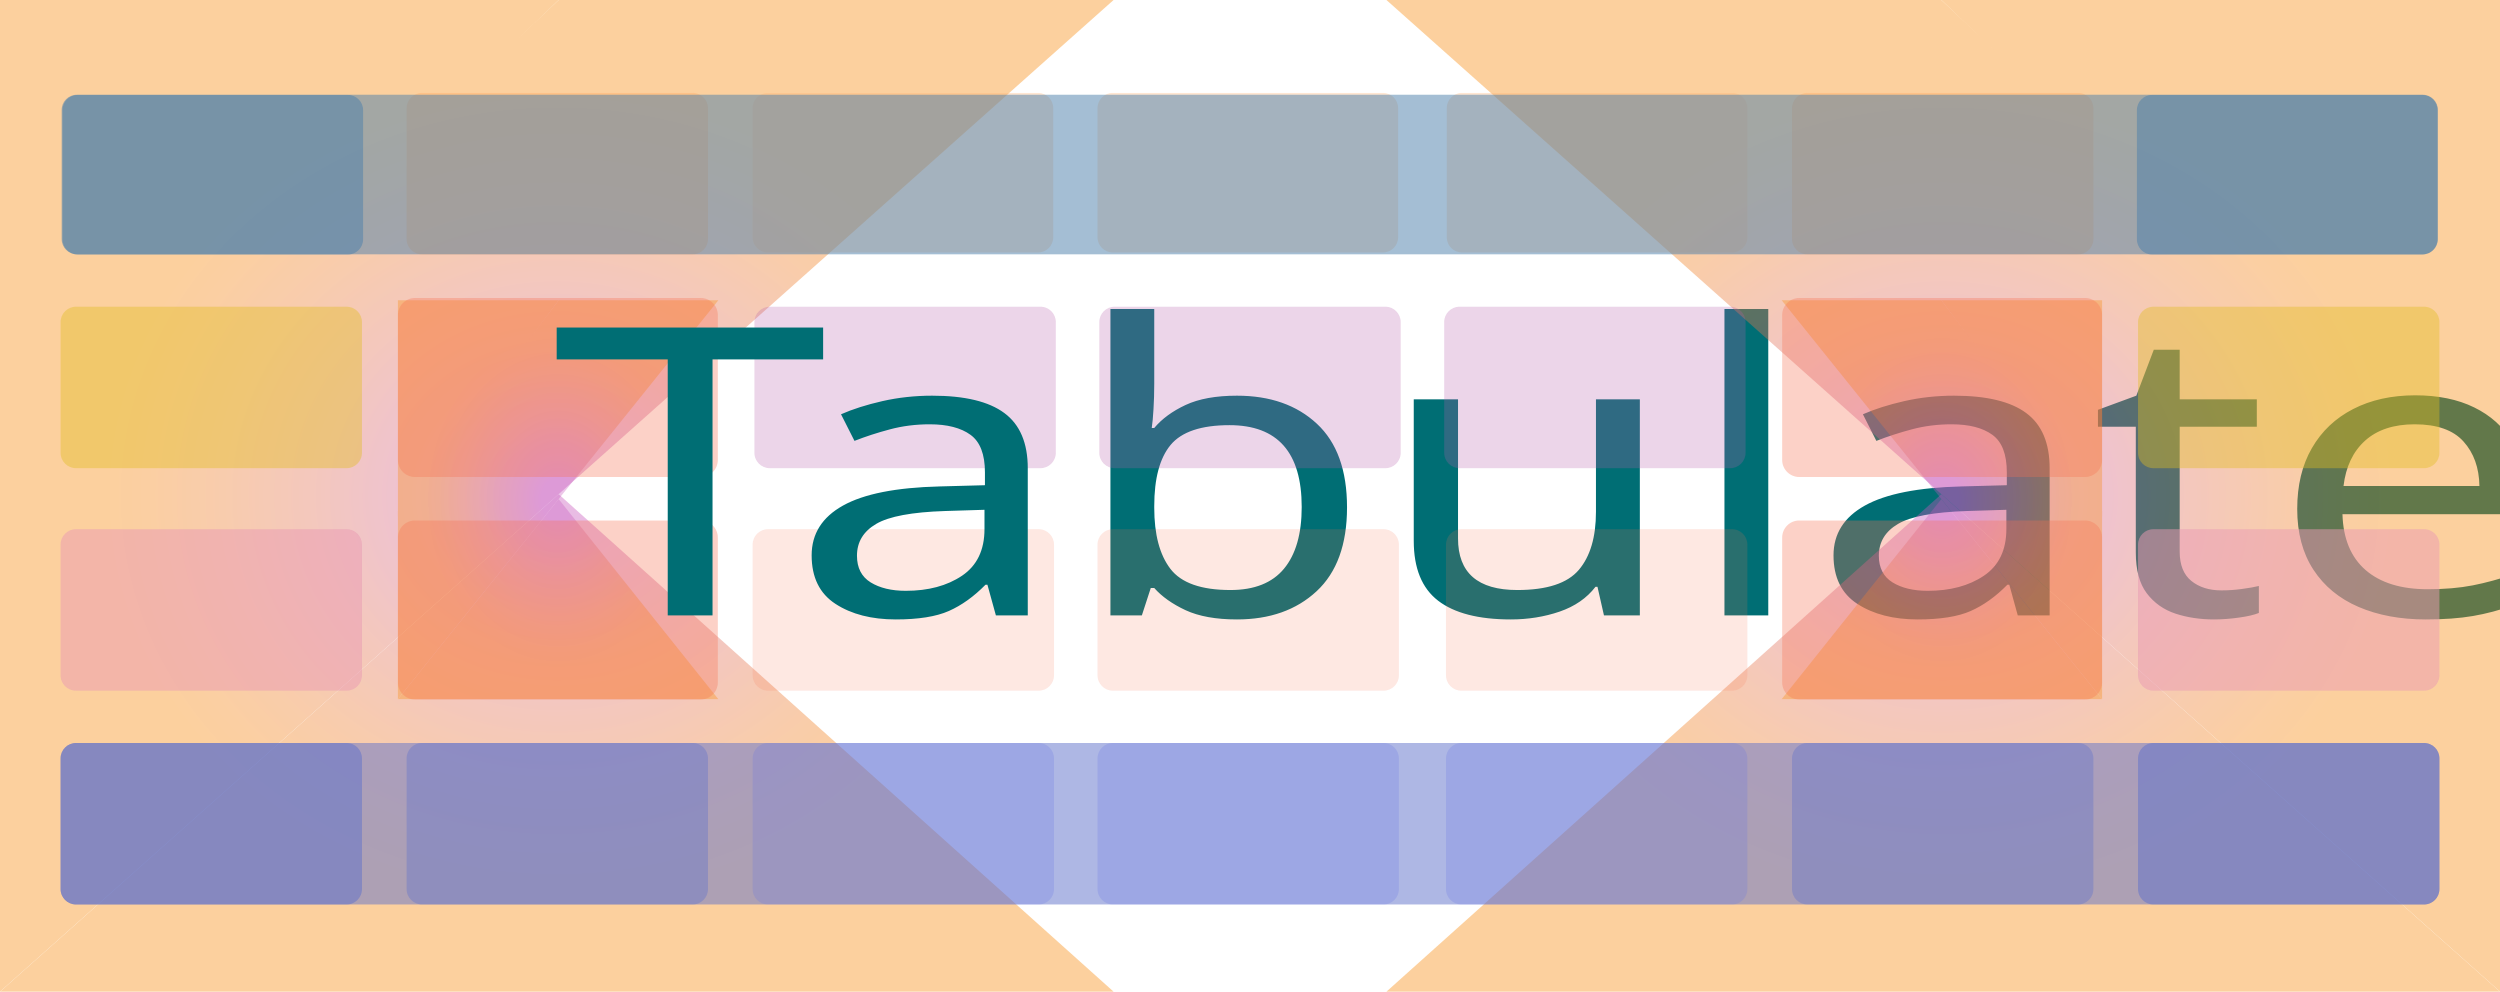
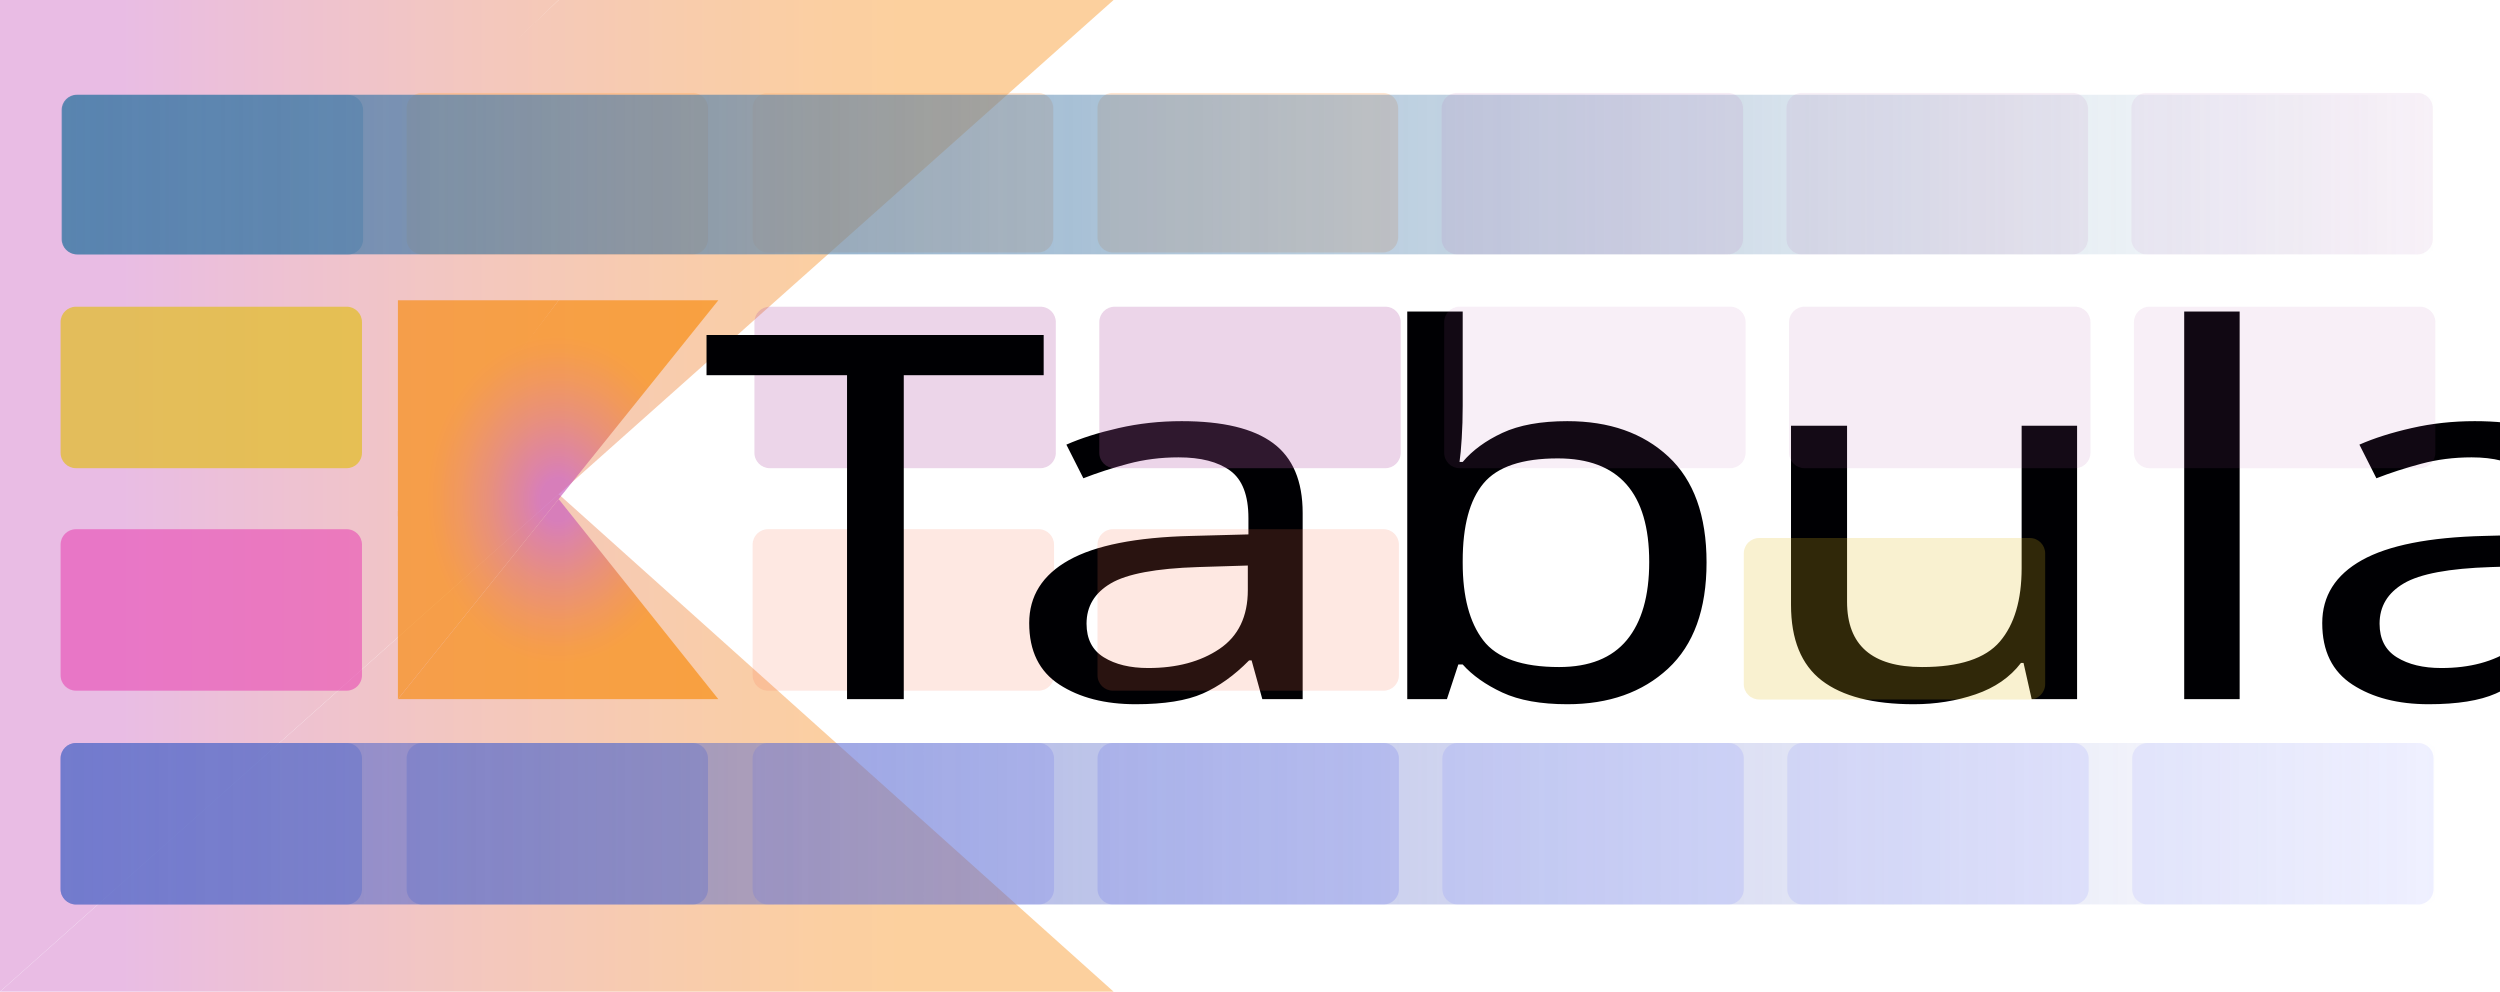
<svg xmlns="http://www.w3.org/2000/svg" xmlns:ns1="http://www.openswatchbook.org/uri/2009/osb" xmlns:xlink="http://www.w3.org/1999/xlink" width="574.726" height="227.974" viewBox="0 0 574.726 227.974" version="1.1" preserveAspectRatio="xMidYMid" id="svg138">
  <defs id="defs128">
+     <linearGradient id="linearGradient4868">
+       <stop style="stop-color:#6171ca;stop-opacity:1;" offset="0" id="stop4864" />
+       <stop style="stop-color:#6171ca;stop-opacity:0;" offset="1" id="stop4866" />
+     </linearGradient>
+     <linearGradient id="linearGradient4858">
+       <stop style="stop-color:#4d7fab;stop-opacity:1;" offset="0" id="stop4854" />
+       <stop style="stop-color:#4d7fab;stop-opacity:0;" offset="1" id="stop4856" />
+     </linearGradient>
    <linearGradient id="linearGradient4528" ns1:paint="solid">
      <stop style="stop-color:#4e3700;stop-opacity:1;" offset="0" id="stop4526" />
    </linearGradient>
    <linearGradient x1="48.23" y1="445.858" x2="133.896" y2="275.094" id="linearGradient-1" gradientTransform="scale(1.411862,0.7082843)" gradientUnits="userSpaceOnUse">
      <stop stop-color="#0095D5" offset="9.677%" id="stop95" />
      <stop stop-color="#238AD9" offset="30.07%" id="stop97" />
      <stop stop-color="#557BDE" offset="62.11%" id="stop99" />
      <stop stop-color="#7472E2" offset="86.43%" id="stop101" />
      <stop stop-color="#806EE3" offset="100%" id="stop103" />
    </linearGradient>
    <linearGradient x1="18.662" y1="49.516" x2="91.656" y2="-18.087" id="linearGradient-2" gradientTransform="scale(0.9623689,1.039103)" gradientUnits="userSpaceOnUse">
      <stop stop-color="#0095D5" offset="11.83%" id="stop106" />
      <stop stop-color="#3C83DC" offset="41.78%" id="stop108" />
      <stop stop-color="#6D74E1" offset="69.62%" id="stop110" />
      <stop stop-color="#806EE3" offset="83.33%" id="stop112" />
    </linearGradient>
    <linearGradient x1="-43.101" y1="235.366" x2="195.121" y2="-2.856" id="linearGradient-3" gradientUnits="userSpaceOnUse">
      <stop stop-color="#C757BC" offset="10.75%" id="stop115" />
      <stop stop-color="#D0609A" offset="21.38%" id="stop117" />
      <stop stop-color="#E1725C" offset="42.54%" id="stop119" />
      <stop stop-color="#EE7E2F" offset="60.48%" id="stop121" />
      <stop stop-color="#F58613" offset="74.3%" id="stop123" />
      <stop stop-color="#F88909" offset="82.32%" id="stop125" />
    </linearGradient>
    <linearGradient x1="48.23" y1="445.858" x2="133.896" y2="275.094" id="linearGradient-1-5" gradientTransform="scale(1.411862,0.7082843)" gradientUnits="userSpaceOnUse">
      <stop stop-color="#0095D5" offset="9.677%" id="stop95-5" />
      <stop stop-color="#238AD9" offset="30.07%" id="stop97-4" />
      <stop stop-color="#557BDE" offset="62.11%" id="stop99-7" />
      <stop stop-color="#7472E2" offset="86.43%" id="stop101-6" />
      <stop stop-color="#806EE3" offset="100%" id="stop103-5" />
    </linearGradient>
    <linearGradient x1="18.662" y1="49.516" x2="91.656" y2="-18.087" id="linearGradient-2-6" gradientTransform="scale(0.9623689,1.039103)" gradientUnits="userSpaceOnUse">
      <stop stop-color="#0095D5" offset="11.83%" id="stop106-9" />
      <stop stop-color="#3C83DC" offset="41.78%" id="stop108-3" />
      <stop stop-color="#6D74E1" offset="69.62%" id="stop110-7" />
      <stop stop-color="#806EE3" offset="83.33%" id="stop112-4" />
    </linearGradient>
    <linearGradient x1="-43.101" y1="235.366" x2="195.121" y2="-2.856" id="linearGradient-3-5" gradientUnits="userSpaceOnUse">
      <stop stop-color="#C757BC" offset="10.75%" id="stop115-2" />
      <stop stop-color="#D0609A" offset="21.38%" id="stop117-5" />
      <stop stop-color="#E1725C" offset="42.54%" id="stop119-4" />
      <stop stop-color="#EE7E2F" offset="60.48%" id="stop121-7" />
      <stop stop-color="#F58613" offset="74.3%" id="stop123-4" />
      <stop stop-color="#F88909" offset="82.32%" id="stop125-4" />
    </linearGradient>
    <linearGradient x1="-43.101" y1="235.366" x2="195.121" y2="-2.856" id="linearGradient-3-0" gradientUnits="userSpaceOnUse">
      <stop stop-color="#C757BC" offset="10.75%" id="stop115-9" />
      <stop stop-color="#D0609A" offset="21.38%" id="stop117-1" />
      <stop stop-color="#E1725C" offset="42.54%" id="stop119-7" />
      <stop stop-color="#EE7E2F" offset="60.48%" id="stop121-71" />
      <stop stop-color="#F58613" offset="74.3%" id="stop123-1" />
      <stop stop-color="#F88909" offset="82.32%" id="stop125-5" />
    </linearGradient>
-     <radialGradient xlink:href="#linearGradient-3-5" id="radialGradient4103" cx="128" cy="128" fx="128" fy="128" r="128" gradientUnits="userSpaceOnUse" />
-     <radialGradient xlink:href="#linearGradient-3" id="radialGradient4113" cx="128" cy="128" fx="128" fy="128" r="128" gradientUnits="userSpaceOnUse" />
-     <radialGradient xlink:href="#linearGradient-3-6" id="radialGradient4113-3" cx="128" cy="128" fx="128" fy="128" r="128" gradientUnits="userSpaceOnUse" />
    <linearGradient x1="-43.101" y1="235.366" x2="195.121" y2="-2.856" id="linearGradient-3-6" gradientUnits="userSpaceOnUse">
      <stop stop-color="#C757BC" offset="10.75%" id="stop115-5" />
      <stop stop-color="#D0609A" offset="21.38%" id="stop117-6" />
      <stop stop-color="#E1725C" offset="42.54%" id="stop119-3" />
      <stop stop-color="#EE7E2F" offset="60.48%" id="stop121-9" />
      <stop stop-color="#F58613" offset="74.3%" id="stop123-48" />
      <stop stop-color="#F88909" offset="82.32%" id="stop125-1" />
    </linearGradient>
    <radialGradient xlink:href="#linearGradient-3-6" id="radialGradient4153" cx="128" cy="128" fx="128" fy="128" r="128" gradientUnits="userSpaceOnUse" />
    <radialGradient xlink:href="#linearGradient-3-6" id="radialGradient4169" cx="128" cy="128" fx="128" fy="128" r="128" gradientUnits="userSpaceOnUse" />
    <radialGradient xlink:href="#linearGradient-3-6" id="radialGradient4185" cx="128" cy="128" fx="128" fy="128" r="128" gradientUnits="userSpaceOnUse" />
-     <radialGradient xlink:href="#linearGradient-3-6" id="radialGradient4103-2" cx="128" cy="128" fx="128" fy="128" r="128" gradientUnits="userSpaceOnUse" />
    <radialGradient xlink:href="#linearGradient-3-6" id="radialGradient4209" cx="128" cy="128" fx="128" fy="128" r="128" gradientUnits="userSpaceOnUse" />
    <radialGradient xlink:href="#linearGradient-3-6" id="radialGradient4225" cx="128" cy="128" fx="128" fy="128" r="128" gradientUnits="userSpaceOnUse" />
    <radialGradient xlink:href="#linearGradient-3-6" id="radialGradient4241" cx="128" cy="128" fx="128" fy="128" r="128" gradientUnits="userSpaceOnUse" />
-     <radialGradient xlink:href="#linearGradient-3-6" id="radialGradient4289" gradientUnits="userSpaceOnUse" cx="128" cy="128" fx="128" fy="128" r="128" />
-     <radialGradient xlink:href="#linearGradient-3-6" id="radialGradient4291" gradientUnits="userSpaceOnUse" cx="128" cy="128" fx="128" fy="128" r="128" />
-     <radialGradient xlink:href="#linearGradient-3-6" id="radialGradient4293" gradientUnits="userSpaceOnUse" cx="128" cy="128" fx="128" fy="128" r="128" />
-     <radialGradient xlink:href="#linearGradient-3-6" id="radialGradient4295" gradientUnits="userSpaceOnUse" cx="128" cy="128" fx="128" fy="128" r="128" />
-     <radialGradient xlink:href="#linearGradient-3-6" id="radialGradient4297" gradientUnits="userSpaceOnUse" cx="128" cy="128" fx="128" fy="128" r="128" />
-     <radialGradient xlink:href="#linearGradient-3-6" id="radialGradient4299" gradientUnits="userSpaceOnUse" cx="128" cy="128" fx="128" fy="128" r="128" />
-     <radialGradient xlink:href="#linearGradient-3" id="radialGradient4488" gradientUnits="userSpaceOnUse" cx="128" cy="128" fx="128" fy="128" r="128" />
-     <radialGradient xlink:href="#linearGradient-3" id="radialGradient4490" gradientUnits="userSpaceOnUse" cx="128" cy="128" fx="128" fy="128" r="128" />
-     <radialGradient xlink:href="#linearGradient-3" id="radialGradient4492" gradientUnits="userSpaceOnUse" cx="128" cy="128" fx="128" fy="128" r="128" />
-     <radialGradient xlink:href="#linearGradient-3-5" id="radialGradient4494" gradientUnits="userSpaceOnUse" cx="128" cy="128" fx="128" fy="128" r="128" />
-     <radialGradient xlink:href="#linearGradient-3-5" id="radialGradient4496" gradientUnits="userSpaceOnUse" cx="128" cy="128" fx="128" fy="128" r="128" />
-     <radialGradient xlink:href="#linearGradient-3-5" id="radialGradient4498" gradientUnits="userSpaceOnUse" cx="128" cy="128" fx="128" fy="128" r="128" />
    <linearGradient xlink:href="#linearGradient4528" id="linearGradient4530" x1="142.535" y1="125.705" x2="421.624" y2="125.705" gradientUnits="userSpaceOnUse" />
+     <linearGradient xlink:href="#linearGradient-3-0" id="linearGradient4836" x1="0" y1="128" x2="256" y2="128" gradientUnits="userSpaceOnUse" />
+     <radialGradient xlink:href="#linearGradient-3-0" id="radialGradient4852" cx="128" cy="128" fx="128" fy="128" r="128" gradientUnits="userSpaceOnUse" />
+     <linearGradient xlink:href="#linearGradient4858" id="linearGradient4862" x1="-560.448" y1="40.121" x2="-14.172" y2="40.121" gradientUnits="userSpaceOnUse" gradientTransform="translate(574.6192)" />
+     <linearGradient xlink:href="#linearGradient4868" id="linearGradient4870" x1="-560.798" y1="189.37" x2="-13.928" y2="189.37" gradientUnits="userSpaceOnUse" gradientTransform="translate(574.7258)" />
  </defs>
-   <g id="g136" style="opacity:0.397;fill:url(#radialGradient4113);fill-opacity:1;stroke-width:1;stroke-miterlimit:4;stroke-dasharray:none" transform="scale(1,0.8905216)">
-     <polygon fill="url(#linearGradient-1)" points="128.427,127.573 256,256 0,256 " id="polygon130" style="fill:url(#radialGradient4488);fill-opacity:1;stroke-width:1;stroke-miterlimit:4;stroke-dasharray:none" />
-     <polygon fill="url(#linearGradient-2)" points="128.427,0 0,138.667 0,0 " id="polygon132" style="fill:url(#radialGradient4490);fill-opacity:1;stroke-width:1;stroke-miterlimit:4;stroke-dasharray:none" />
-     <polygon fill="url(#linearGradient-3)" points="128.427,0 0,135.253 0,256 128.427,127.573 256,0 " id="polygon134" style="fill:url(#radialGradient4492);fill-opacity:1;stroke-width:1;stroke-miterlimit:4;stroke-dasharray:none" />
+   <g id="g136" style="opacity:0.397;fill:url(#linearGradient4836);fill-opacity:1.0;stroke-width:1;stroke-miterlimit:4;stroke-dasharray:none" transform="scale(1,0.8905216)">
+     <polygon fill="url(#linearGradient-1)" points="128.427,127.573 256,256 0,256 " id="polygon130" style="fill:url(#linearGradient4836);fill-opacity:1.0;stroke-width:1;stroke-miterlimit:4;stroke-dasharray:none" />
+     <polygon fill="url(#linearGradient-2)" points="128.427,0 0,138.667 0,0 " id="polygon132" style="fill:url(#linearGradient4836);fill-opacity:1.0;stroke-width:1;stroke-miterlimit:4;stroke-dasharray:none" />
+     <polygon fill="url(#linearGradient-3)" points="128.427,0 0,135.253 0,256 128.427,127.573 256,0 " id="polygon134" style="fill:url(#linearGradient4836);fill-opacity:1.0;stroke-width:1;stroke-miterlimit:4;stroke-dasharray:none" />
  </g>
-   <g id="g136-3" style="opacity:0.333;fill:url(#radialGradient4103);fill-opacity:1" transform="matrix(0.2877285,0,0,0.3581806,91.47465,69.03385)">
-     <polygon fill="url(#linearGradient-1)" points="128.427,127.573 256,256 0,256 " id="polygon130-0" style="fill:url(#radialGradient4494);fill-opacity:1" />
-     <polygon fill="url(#linearGradient-2)" points="128.427,0 0,138.667 0,0 " id="polygon132-7" style="fill:url(#radialGradient4496);fill-opacity:1" />
-     <polygon fill="url(#linearGradient-3)" points="0,135.253 0,256 128.427,127.573 256,0 128.427,0 " id="polygon134-8" style="fill:url(#radialGradient4498);fill-opacity:1" />
+   <g id="g136-3" style="opacity:0.655;fill:url(#radialGradient4852);fill-opacity:1.0" transform="matrix(0.2877285,0,0,0.3581806,91.47465,69.03385)">
+     <polygon fill="url(#linearGradient-1)" points="128.427,127.573 256,256 0,256 " id="polygon130-0" style="fill:url(#radialGradient4852);fill-opacity:1.0" />
+     <polygon fill="url(#linearGradient-2)" points="128.427,0 0,138.667 0,0 " id="polygon132-7" style="fill:url(#radialGradient4852);fill-opacity:1.0" />
+     <polygon fill="url(#linearGradient-3)" points="0,135.253 0,256 128.427,127.573 256,0 128.427,0 " id="polygon134-8" style="fill:url(#radialGradient4852);fill-opacity:1.0" />
  </g>
-   <rect style="opacity:0.532;fill:#f67150;fill-opacity:0.605" id="rect1703-6-4-9" width="73.547" height="41.15" x="91.475" y="119.658" ry="3.919" />
-   <rect style="opacity:0.532;fill:#f67150;fill-opacity:0.605" id="rect1703-6-4-6" width="73.547" height="41.15" x="91.475" y="68.508" ry="3.919" />
  <rect style="opacity:0.529;fill:#ffb372;fill-opacity:0.604;stroke-width:0.915" id="rect1703-8-9-6-4" width="69.109" height="36.682" x="173.021" y="21.358" ry="3.493" />
  <rect style="opacity:0.59;fill:#b55caa;fill-opacity:0.439;stroke-width:0.922" id="rect1703-6-4-1-8-9" width="69.286" height="37.123" x="173.434" y="70.508" ry="3.535" />
  <rect style="opacity:0.274;fill:#f67150;fill-opacity:0.605;stroke-width:0.922" id="rect1703-6-4-1-8-9-5" width="69.286" height="37.123" x="173.021" y="121.658" ry="3.535" />
  <rect style="opacity:0.372;fill:#6971ff;fill-opacity:0.605;stroke-width:0.922" id="rect1703-6-4-1-8-9-0" width="69.286" height="37.123" x="173.021" y="170.808" ry="3.535" />
  <rect style="opacity:0.847;fill:#ffb372;fill-opacity:0.605;stroke-width:0.922" id="rect1703-6-4-1-8-9-4" width="69.286" height="37.123" x="93.475" y="21.358" ry="3.535" />
-   <rect style="opacity:0.552;fill:#e1be21;fill-opacity:0.727;stroke-width:0.922" id="rect1703-6-4-1-8-9-8" width="69.286" height="37.123" x="13.928" y="70.508" ry="3.535" />
-   <rect style="opacity:0.847;fill:#e79ab2;fill-opacity:0.605;stroke-width:0.922" id="rect1703-6-4-1-8-9-7" width="69.286" height="37.123" x="13.928" y="121.658" ry="3.535" />
+   <rect style="opacity:0.958;fill:#e1be21;fill-opacity:0.727;stroke-width:0.922" id="rect1703-6-4-1-8-9-8" width="69.286" height="37.123" x="13.928" y="70.508" ry="3.535" />
+   <rect style="opacity:1;fill:#e74ab2;fill-opacity:0.605;stroke-width:0.922" id="rect1703-6-4-1-8-9-7" width="69.286" height="37.123" x="13.928" y="121.658" ry="3.535" />
  <rect style="opacity:0.847;fill:#6171ca;fill-opacity:0.604;stroke-width:0.922" id="rect1703-6-4-1-8-9-1" width="69.286" height="37.123" x="13.928" y="170.808" ry="3.535" />
  <rect style="opacity:0.627;fill:#6171ca;fill-opacity:0.605;stroke-width:0.922" id="rect1703-6-4-1-8-9-72" width="69.286" height="37.123" x="93.475" y="170.808" ry="3.535" />
  <rect style="opacity:0.847;fill:#4d7fab;fill-opacity:0.605;stroke-width:0.915" id="rect1703-8-9-6-4-2" width="69.109" height="36.682" x="14.366" y="21.826" ry="3.493" />
-   <text xml:space="preserve" style="font-style:normal;font-variant:normal;font-weight:normal;font-stretch:normal;font-size:103.005px;line-height:1.25;font-family:Uroob;-inkscape-font-specification:'Uroob, Normal';font-variant-ligatures:normal;font-variant-caps:normal;font-variant-numeric:normal;font-variant-east-asian:normal;opacity:1;fill:#006e74;fill-opacity:1;stroke:none;stroke-width:1.842;" x="114.113" y="157.241" id="text4135" transform="scale(1.111449,0.8997263)">
-     <tspan id="tspan4133" x="114.113" y="157.241" style="font-style:normal;font-variant:normal;font-weight:normal;font-stretch:normal;font-size:103.005px;font-family:Uroob;-inkscape-font-specification:'Uroob, Normal';font-variant-ligatures:normal;font-variant-caps:normal;font-variant-numeric:normal;font-variant-east-asian:normal;fill:#006e74;fill-opacity:1;stroke-width:1.842;">Tabulate</tspan>
+   <text xml:space="preserve" style="font-style:normal;font-variant:normal;font-weight:normal;font-stretch:normal;font-size:130.335px;line-height:1.25;font-family:Uroob;-inkscape-font-specification:'Uroob, Normal';font-variant-ligatures:normal;font-variant-caps:normal;font-variant-numeric:normal;font-variant-east-asian:normal;opacity:1;fill:#000003;fill-opacity:1;stroke:none;stroke-width:2.331" x="144.84" y="178.641" id="text4135" transform="scale(1.111449,0.8997263)">
+     <tspan id="tspan4133" x="144.84" y="178.641" style="font-style:normal;font-variant:normal;font-weight:normal;font-stretch:normal;font-size:130.335px;font-family:Uroob;-inkscape-font-specification:'Uroob, Normal';font-variant-ligatures:normal;font-variant-caps:normal;font-variant-numeric:normal;font-variant-east-asian:normal;fill:#000003;fill-opacity:1;stroke-width:2.331">Tabulate</tspan>
  </text>
-   <g id="g136-0" style="opacity:0.397;fill:url(#radialGradient4113-3);fill-opacity:1;stroke-width:1;stroke-miterlimit:4;stroke-dasharray:none" transform="matrix(-1,0,0,0.8905216,574.7259,0)">
-     <polygon fill="url(#linearGradient-1)" points="0,256 128.427,127.573 256,256 " id="polygon130-9" style="fill:url(#radialGradient4289);fill-opacity:1;stroke-width:1;stroke-miterlimit:4;stroke-dasharray:none" />
-     <polygon fill="url(#linearGradient-2)" points="0,0 128.427,0 0,138.667 " id="polygon132-6" style="fill:url(#radialGradient4291);fill-opacity:1;stroke-width:1;stroke-miterlimit:4;stroke-dasharray:none" />
-     <polygon fill="url(#linearGradient-3)" points="256,0 128.427,0 0,135.253 0,256 128.427,127.573 " id="polygon134-3" style="fill:url(#radialGradient4293);fill-opacity:1;stroke-width:1;stroke-miterlimit:4;stroke-dasharray:none" />
-   </g>
-   <g id="g136-3-8" style="opacity:0.333;fill:url(#radialGradient4103-2);fill-opacity:1" transform="matrix(-0.2877285,0,0,0.3581806,483.2512,69.03385)">
-     <polygon fill="url(#linearGradient-1)" points="0,256 128.427,127.573 256,256 " id="polygon130-0-5" style="fill:url(#radialGradient4295);fill-opacity:1" />
-     <polygon fill="url(#linearGradient-2)" points="0,0 128.427,0 0,138.667 " id="polygon132-7-6" style="fill:url(#radialGradient4297);fill-opacity:1" />
-     <polygon fill="url(#linearGradient-3)" points="128.427,0 0,135.253 0,256 128.427,127.573 256,0 " id="polygon134-8-1" style="fill:url(#radialGradient4299);fill-opacity:1" />
-   </g>
-   <rect style="opacity:0.532;fill:#f67150;fill-opacity:0.605" id="rect1703-6-4-9-4" width="73.547" height="41.15" x="-483.251" y="119.658" ry="3.919" transform="scale(-1,1)" />
-   <rect style="opacity:0.532;fill:#f67150;fill-opacity:0.605" id="rect1703-6-4-6-0" width="73.547" height="41.15" x="-483.251" y="68.508" ry="3.919" transform="scale(-1,1)" />
-   <rect style="opacity:0.529;fill:#ffb372;fill-opacity:0.604;stroke-width:0.915" id="rect1703-8-9-6-4-4" width="69.109" height="36.682" x="-401.705" y="21.358" ry="3.493" transform="scale(-1,1)" />
-   <rect style="opacity:0.59;fill:#b55caa;fill-opacity:0.439;stroke-width:0.922" id="rect1703-6-4-1-8-9-47" width="69.286" height="37.123" x="-401.292" y="70.508" ry="3.535" transform="scale(-1,1)" />
-   <rect style="opacity:0.274;fill:#f67150;fill-opacity:0.605;stroke-width:0.922" id="rect1703-6-4-1-8-9-5-6" width="69.286" height="37.123" x="-401.705" y="121.658" ry="3.535" transform="scale(-1,1)" />
-   <rect style="opacity:0.372;fill:#6971ff;fill-opacity:0.605;stroke-width:0.922" id="rect1703-6-4-1-8-9-0-3" width="69.286" height="37.123" x="-401.705" y="170.808" ry="3.535" transform="scale(-1,1)" />
-   <rect style="opacity:0.847;fill:#ffb372;fill-opacity:0.605;stroke-width:0.922" id="rect1703-6-4-1-8-9-4-1" width="69.286" height="37.123" x="-481.251" y="21.358" ry="3.535" transform="scale(-1,1)" />
-   <rect style="opacity:0.552;fill:#e1be21;fill-opacity:0.727;stroke-width:0.922" id="rect1703-6-4-1-8-9-8-7" width="69.286" height="37.123" x="-560.798" y="70.508" ry="3.535" transform="scale(-1,1)" />
-   <rect style="opacity:0.847;fill:#e79ab2;fill-opacity:0.605;stroke-width:0.922" id="rect1703-6-4-1-8-9-7-5" width="69.286" height="37.123" x="-560.798" y="121.658" ry="3.535" transform="scale(-1,1)" />
-   <rect style="opacity:0.847;fill:#6171ca;fill-opacity:0.604;stroke-width:0.922" id="rect1703-6-4-1-8-9-1-9" width="69.286" height="37.123" x="-560.798" y="170.808" ry="3.535" transform="scale(-1,1)" />
-   <rect style="opacity:0.627;fill:#6171ca;fill-opacity:0.605;stroke-width:0.922" id="rect1703-6-4-1-8-9-72-6" width="69.286" height="37.123" x="-481.251" y="170.808" ry="3.535" transform="scale(-1,1)" />
-   <rect style="opacity:0.847;fill:#4d7fab;fill-opacity:0.605;stroke-width:0.915" id="rect1703-8-9-6-4-2-2" width="69.109" height="36.682" x="-560.36" y="21.826" ry="3.493" transform="scale(-1,1)" />
  <rect style="opacity:0.529;fill:#ffb372;fill-opacity:0.604;stroke-width:0.915" id="rect1703-8-9-6-4-6" width="69.109" height="36.682" x="252.307" y="21.358" ry="3.493" />
  <rect style="opacity:0.59;fill:#b55caa;fill-opacity:0.439;stroke-width:0.922" id="rect1703-6-4-1-8-9-6" width="69.286" height="37.123" x="252.72" y="70.508" ry="3.535" />
  <rect style="opacity:0.274;fill:#f67150;fill-opacity:0.605;stroke-width:0.922" id="rect1703-6-4-1-8-9-5-3" width="69.286" height="37.123" x="252.307" y="121.658" ry="3.535" />
  <rect style="opacity:0.372;fill:#6971ff;fill-opacity:0.605;stroke-width:0.922" id="rect1703-6-4-1-8-9-0-9" width="69.286" height="37.123" x="252.307" y="170.808" ry="3.535" />
-   <rect style="opacity:0.847;fill:#4d7fab;fill-opacity:0.605;stroke-width:2.573" id="rect1703-8-9-6-4-2-2-5" width="546.276" height="36.682" x="-560.448" y="21.78" ry="3.493" transform="scale(-1,1)" />
-   <rect style="opacity:0.847;fill:#6171ca;fill-opacity:0.604;stroke-width:2.59" id="rect1703-6-4-1-8-9-1-9-7" width="546.87" height="37.123" x="-560.798" y="170.808" ry="3.535" transform="scale(-1,1)" />
+   <rect style="opacity:0.847;fill:url(#linearGradient4862);fill-opacity:1;stroke-width:2.573" id="rect1703-8-9-6-4-2-2-5" width="546.276" height="36.682" x="14.172" y="21.78" ry="3.493" />
+   <rect style="opacity:0.734;fill:url(#linearGradient4870);fill-opacity:1;stroke-width:2.59" id="rect1703-6-4-1-8-9-1-9-7" width="546.87" height="37.123" x="13.928" y="170.808" ry="3.535" />
+   <rect style="opacity:0.494;fill:#b55caa;fill-opacity:0.192;stroke-width:0.922" id="rect1703-6-4-1-8-9-6-0" width="69.286" height="37.123" x="490.578" y="70.508" ry="3.535" />
+   <rect style="opacity:0.552;fill:#e1be21;fill-opacity:0.381;stroke-width:0.922" id="rect1703-6-4-1-8-9-8-1-2" width="69.286" height="37.123" x="400.879" y="123.685" ry="3.535" />
+   <rect style="opacity:0.59;fill:#b55caa;fill-opacity:0.171;stroke-width:0.922" id="rect1703-6-4-1-8-9-6-00" width="69.286" height="37.123" x="332.006" y="70.508" ry="3.535" />
+   <rect style="opacity:0.59;fill:#b55caa;fill-opacity:0.192;stroke-width:0.922" id="rect1703-6-4-1-8-9-6-0-4" width="69.286" height="37.123" x="411.292" y="70.508" ry="3.535" />
+   <rect style="opacity:0.59;fill:#b55caa;fill-opacity:0.192;stroke-width:0.922" id="rect1703-6-4-1-8-9-6-0-4-2" width="69.286" height="37.123" x="331.416" y="21.358" ry="3.535" />
+   <rect style="opacity:0.513;fill:#b55caa;fill-opacity:0.192;stroke-width:0.922" id="rect1703-6-4-1-8-9-6-0-4-2-0" width="69.286" height="37.123" x="410.702" y="21.358" ry="3.535" />
+   <rect style="opacity:0.456;fill:#b55caa;fill-opacity:0.192;stroke-width:0.922" id="rect1703-6-4-1-8-9-6-0-4-2-0-6" width="69.286" height="37.123" x="489.988" y="21.358" ry="3.535" />
+   <rect style="opacity:0.245;fill:#6971ff;fill-opacity:0.605;stroke-width:0.922" id="rect1703-6-4-1-8-9-0-9-5" width="69.286" height="37.123" x="331.593" y="170.808" ry="3.535" />
+   <rect style="opacity:0.208;fill:#6971ff;fill-opacity:0.605;stroke-width:0.922" id="rect1703-6-4-1-8-9-0-9-5-9" width="69.286" height="37.123" x="410.879" y="170.808" ry="3.535" />
+   <rect style="opacity:0.173;fill:#6971ff;fill-opacity:0.605;stroke-width:0.922" id="rect1703-6-4-1-8-9-0-9-5-5" width="69.286" height="37.123" x="490.165" y="170.808" ry="3.535" />
</svg>
